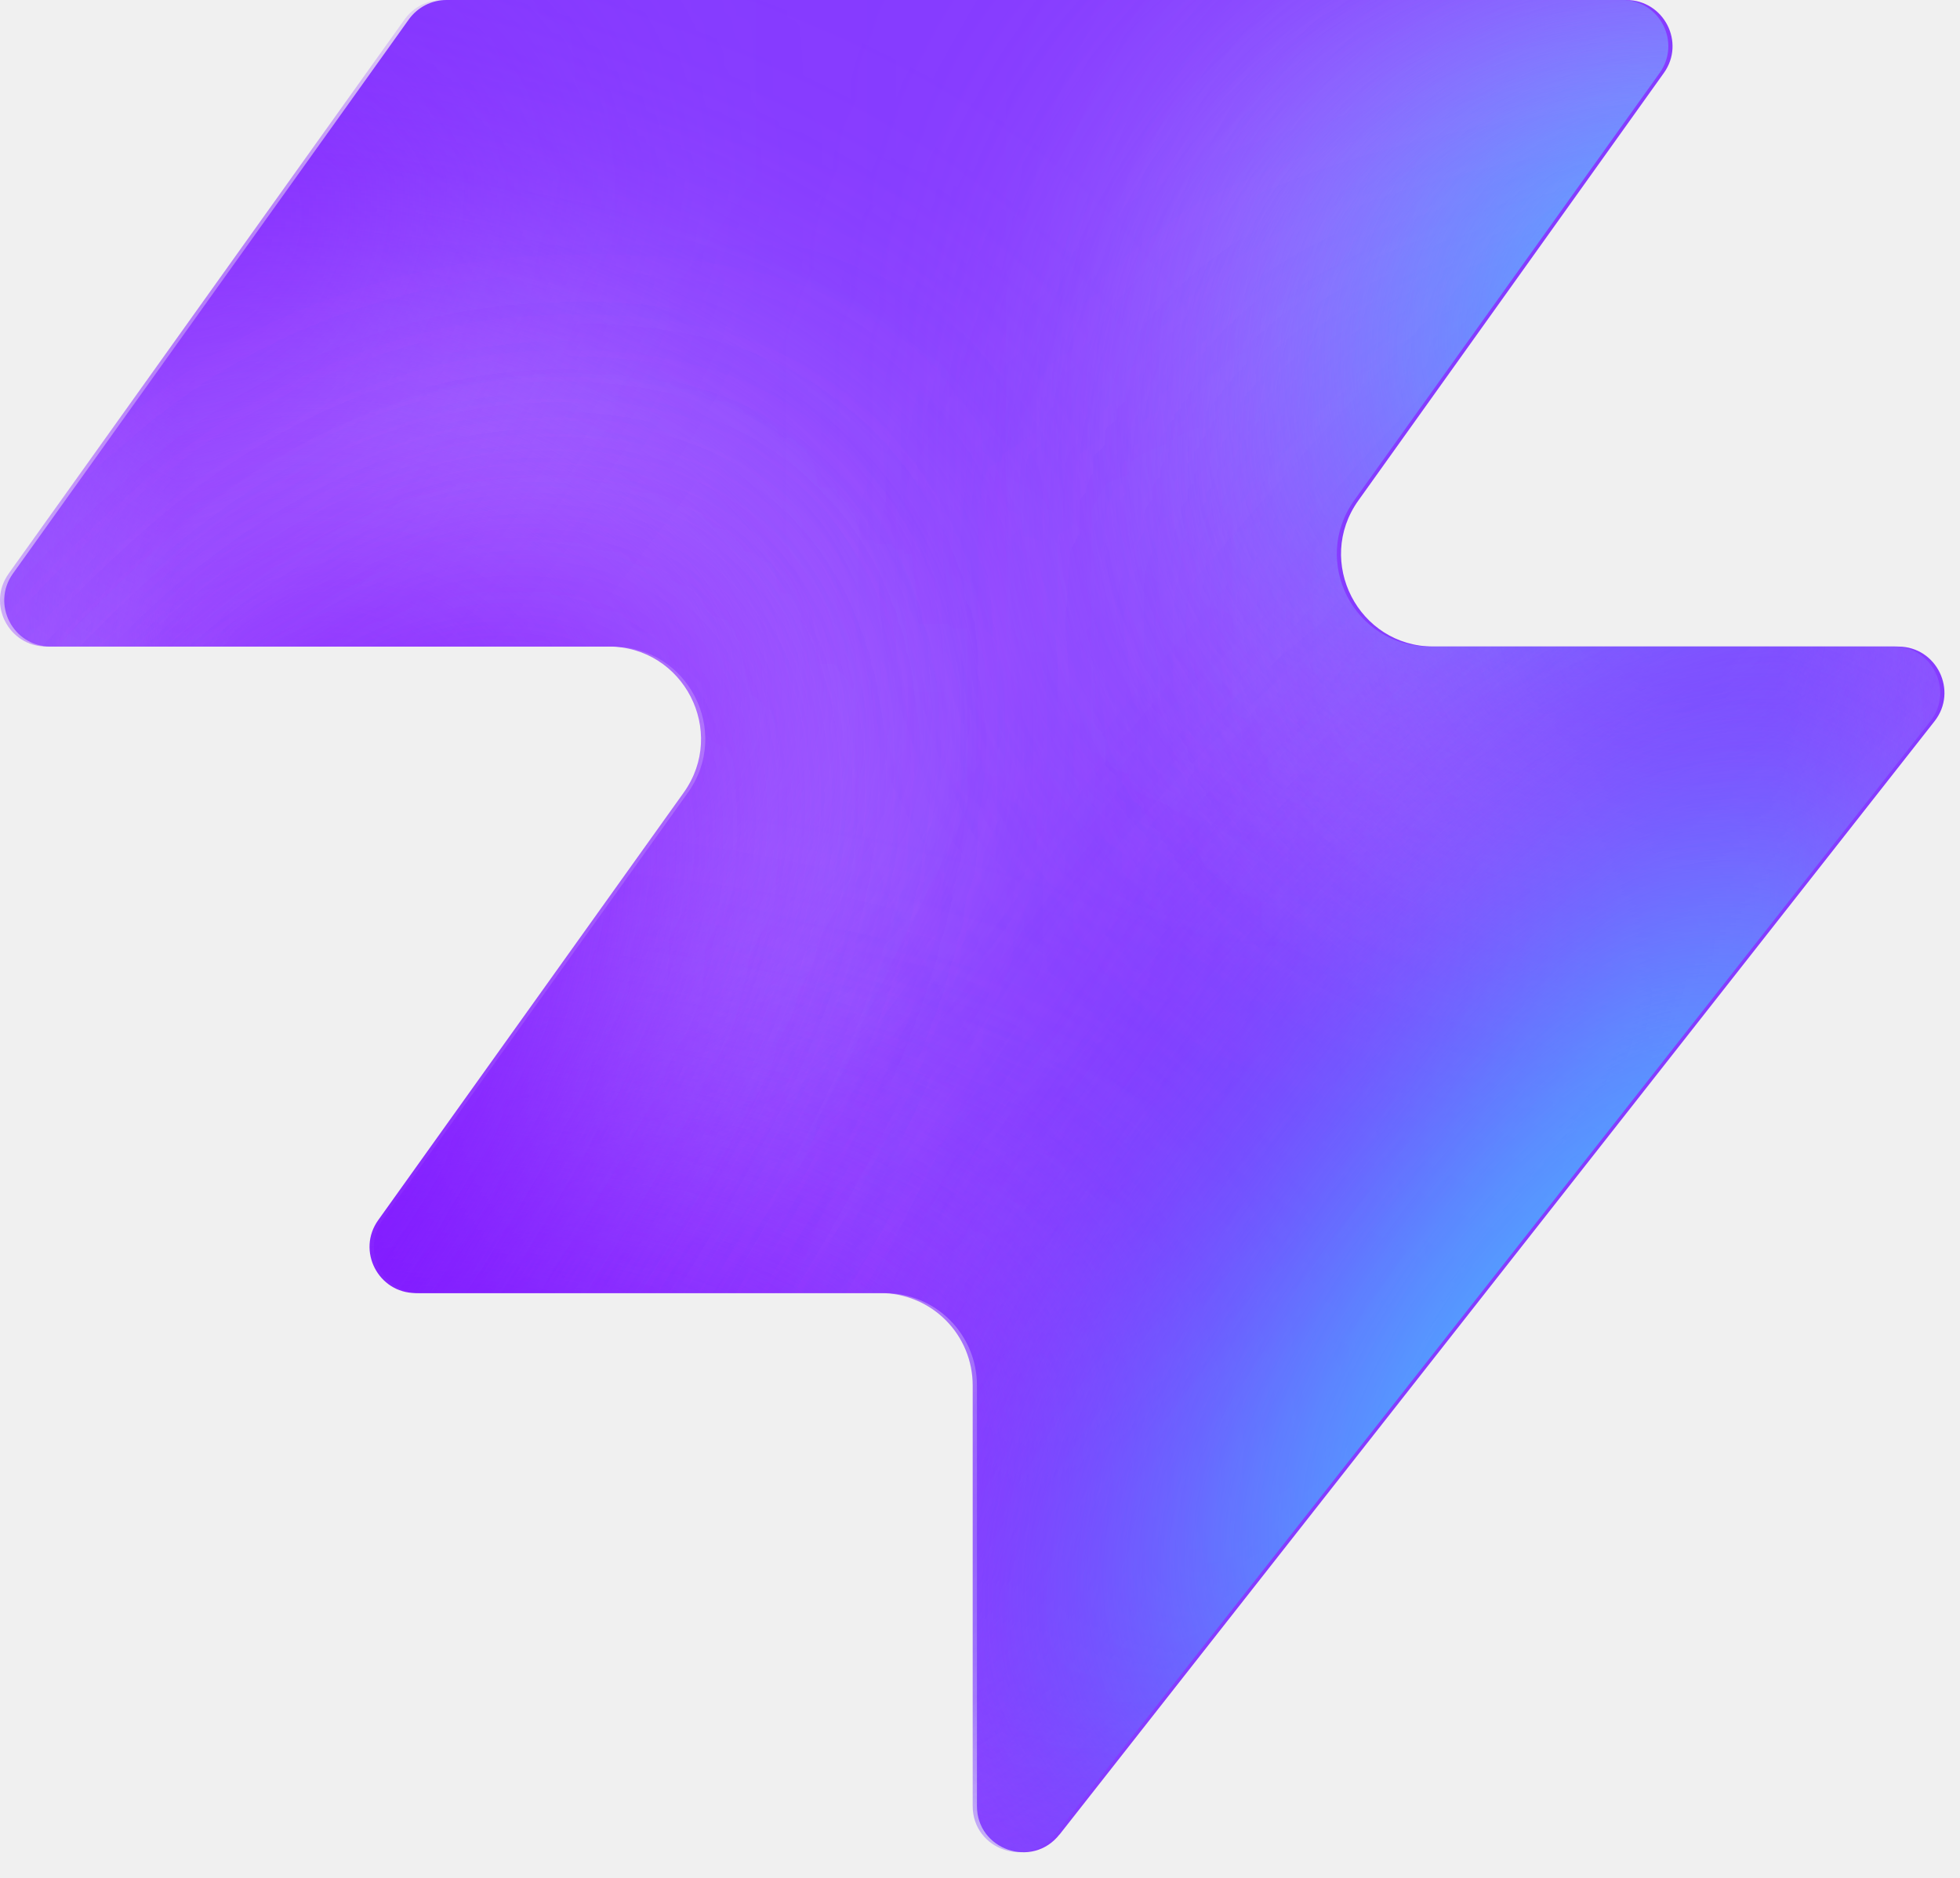
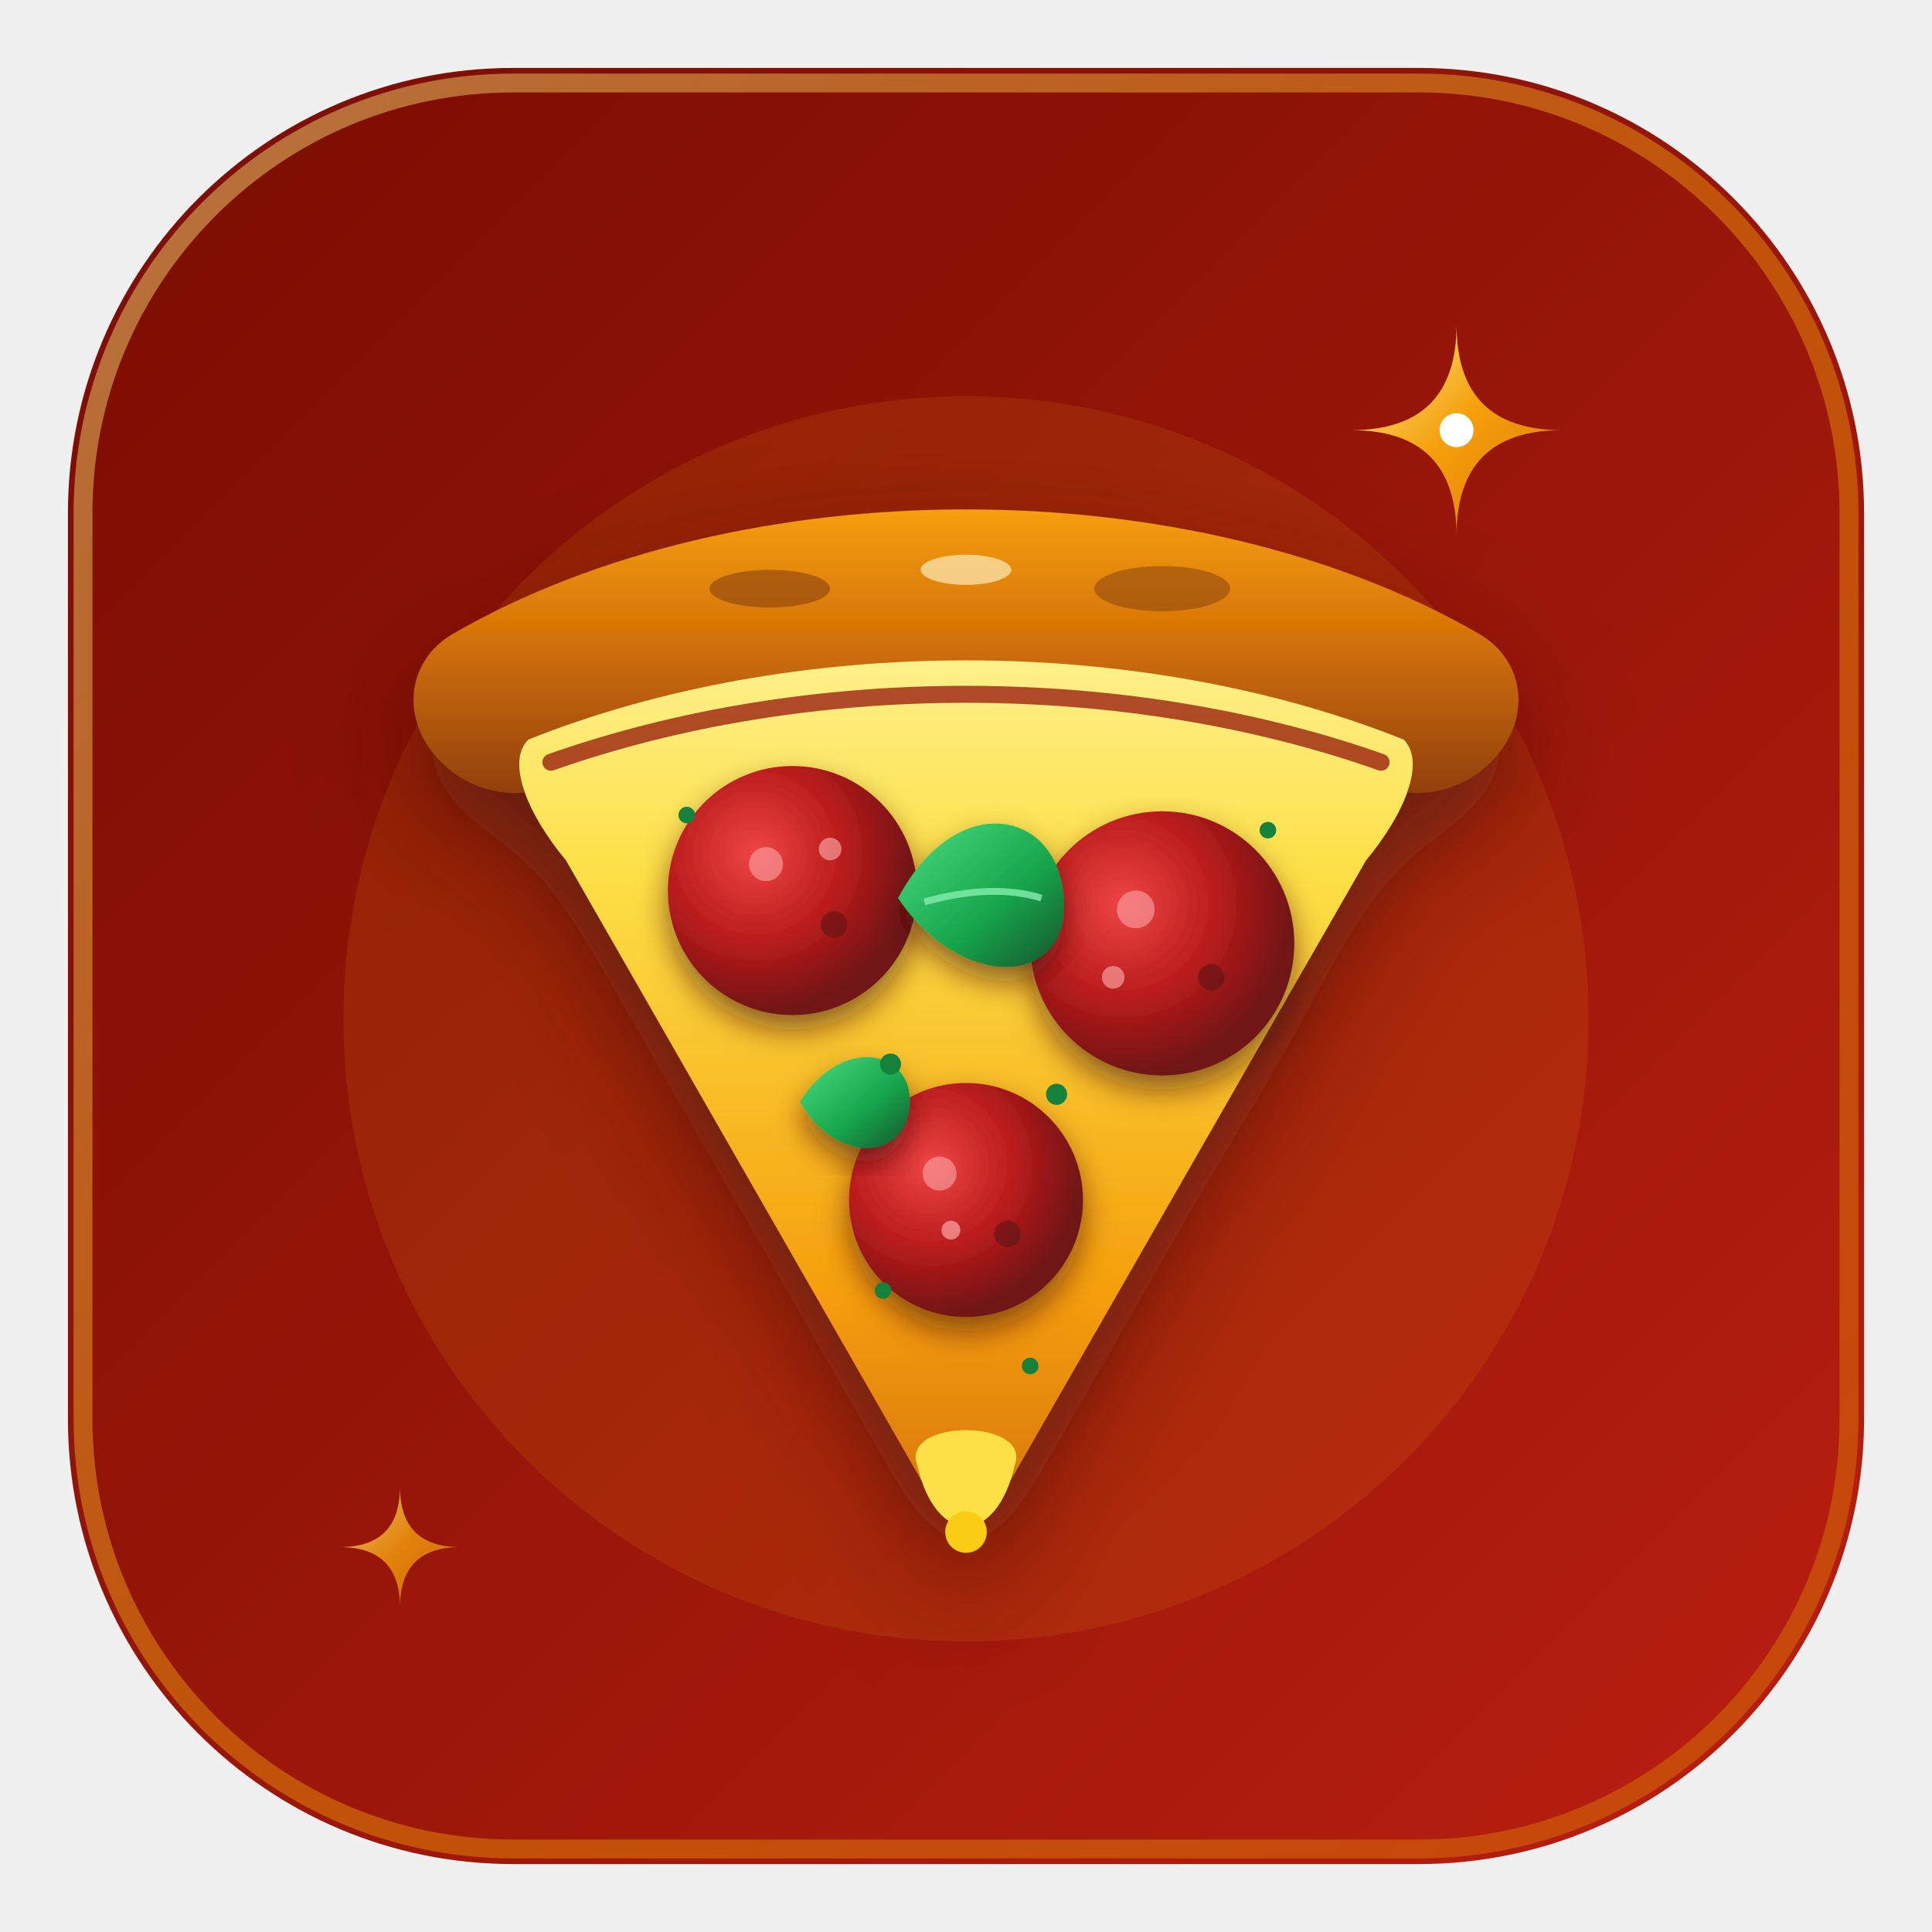
- <svg xmlns="http://www.w3.org/2000/svg" width="48" height="46" fill="none" viewBox="0 0 48 46">
-   <path fill="#863bff" d="M25.946 44.938c-.664.845-2.021.375-2.021-.698V33.937a2.26 2.26 0 0 0-2.262-2.262H10.287c-.92 0-1.456-1.04-.92-1.788l7.48-10.471c1.07-1.497 0-3.578-1.842-3.578H1.237c-.92 0-1.456-1.04-.92-1.788L10.013.474c.214-.297.556-.474.92-.474h28.894c.92 0 1.456 1.04.92 1.788l-7.48 10.471c-1.07 1.498 0 3.579 1.842 3.579h11.377c.943 0 1.473 1.088.89 1.83L25.947 44.94z" style="fill:#863bff;fill:color(display-p3 .525 .23 1);fill-opacity:1" />
-   <mask id="a" width="48" height="46" x="0" y="0" maskUnits="userSpaceOnUse" style="mask-type:alpha">
-     <path fill="#000" d="M25.842 44.938c-.664.844-2.021.375-2.021-.698V33.937a2.26 2.26 0 0 0-2.262-2.262H10.183c-.92 0-1.456-1.04-.92-1.788l7.48-10.471c1.07-1.498 0-3.579-1.842-3.579H1.133c-.92 0-1.456-1.04-.92-1.787L9.91.473c.214-.297.556-.474.92-.474h28.894c.92 0 1.456 1.04.92 1.788l-7.48 10.471c-1.07 1.498 0 3.578 1.842 3.578h11.377c.943 0 1.473 1.088.89 1.832L25.843 44.94z" style="fill:#000;fill-opacity:1" />
-   </mask>
-   <g mask="url(#a)">
-     <g filter="url(#b)">
-       <ellipse cx="5.508" cy="14.704" fill="#ede6ff" rx="5.508" ry="14.704" style="fill:#ede6ff;fill:color(display-p3 .927 .903 1);fill-opacity:1" transform="matrix(.00324 1 1 -.00324 -4.47 31.516)" />
-     </g>
-     <g filter="url(#c)">
-       <ellipse cx="10.399" cy="29.851" fill="#ede6ff" rx="10.399" ry="29.851" style="fill:#ede6ff;fill:color(display-p3 .927 .903 1);fill-opacity:1" transform="matrix(.00324 1 1 -.00324 -39.328 7.883)" />
-     </g>
-     <g filter="url(#d)">
-       <ellipse cx="5.508" cy="30.487" fill="#7e14ff" rx="5.508" ry="30.487" style="fill:#7e14ff;fill:color(display-p3 .492 .077 1);fill-opacity:1" transform="rotate(89.814 -25.913 -14.639)scale(1 -1)" />
-     </g>
-     <g filter="url(#e)">
-       <ellipse cx="5.508" cy="30.599" fill="#7e14ff" rx="5.508" ry="30.599" style="fill:#7e14ff;fill:color(display-p3 .492 .077 1);fill-opacity:1" transform="rotate(89.814 -32.644 -3.334)scale(1 -1)" />
-     </g>
-     <g filter="url(#f)">
-       <ellipse cx="5.508" cy="30.599" fill="#7e14ff" rx="5.508" ry="30.599" style="fill:#7e14ff;fill:color(display-p3 .492 .077 1);fill-opacity:1" transform="matrix(.00324 1 1 -.00324 -34.34 30.47)" />
-     </g>
-     <g filter="url(#g)">
-       <ellipse cx="14.072" cy="22.078" fill="#ede6ff" rx="14.072" ry="22.078" style="fill:#ede6ff;fill:color(display-p3 .927 .903 1);fill-opacity:1" transform="rotate(93.35 24.506 48.493)scale(-1 1)" />
-     </g>
-     <g filter="url(#h)">
-       <ellipse cx="3.47" cy="21.501" fill="#7e14ff" rx="3.47" ry="21.501" style="fill:#7e14ff;fill:color(display-p3 .492 .077 1);fill-opacity:1" transform="rotate(89.009 28.708 47.59)scale(-1 1)" />
-     </g>
-     <g filter="url(#i)">
-       <ellipse cx="3.47" cy="21.501" fill="#7e14ff" rx="3.47" ry="21.501" style="fill:#7e14ff;fill:color(display-p3 .492 .077 1);fill-opacity:1" transform="rotate(89.009 28.708 47.59)scale(-1 1)" />
-     </g>
-     <g filter="url(#j)">
-       <ellipse cx=".387" cy="8.972" fill="#7e14ff" rx="4.407" ry="29.108" style="fill:#7e14ff;fill:color(display-p3 .492 .077 1);fill-opacity:1" transform="rotate(39.51 .387 8.972)" />
-     </g>
-     <g filter="url(#k)">
-       <ellipse cx="47.523" cy="-6.092" fill="#7e14ff" rx="4.407" ry="29.108" style="fill:#7e14ff;fill:color(display-p3 .492 .077 1);fill-opacity:1" transform="rotate(37.892 47.523 -6.092)" />
-     </g>
-     <g filter="url(#l)">
-       <ellipse cx="41.412" cy="6.333" fill="#47bfff" rx="5.971" ry="9.665" style="fill:#47bfff;fill:color(display-p3 .28 .748 1);fill-opacity:1" transform="rotate(37.892 41.412 6.333)" />
-     </g>
-     <g filter="url(#m)">
-       <ellipse cx="-1.879" cy="38.332" fill="#7e14ff" rx="4.407" ry="29.108" style="fill:#7e14ff;fill:color(display-p3 .492 .077 1);fill-opacity:1" transform="rotate(37.892 -1.88 38.332)" />
-     </g>
-     <g filter="url(#n)">
-       <ellipse cx="-1.879" cy="38.332" fill="#7e14ff" rx="4.407" ry="29.108" style="fill:#7e14ff;fill:color(display-p3 .492 .077 1);fill-opacity:1" transform="rotate(37.892 -1.88 38.332)" />
-     </g>
-     <g filter="url(#o)">
-       <ellipse cx="35.651" cy="29.907" fill="#7e14ff" rx="4.407" ry="29.108" style="fill:#7e14ff;fill:color(display-p3 .492 .077 1);fill-opacity:1" transform="rotate(37.892 35.651 29.907)" />
-     </g>
-     <g filter="url(#p)">
-       <ellipse cx="38.418" cy="32.4" fill="#47bfff" rx="5.971" ry="15.297" style="fill:#47bfff;fill:color(display-p3 .28 .748 1);fill-opacity:1" transform="rotate(37.892 38.418 32.4)" />
-     </g>
-   </g>
+ <svg xmlns="http://www.w3.org/2000/svg" viewBox="0 0 512 512" width="100%" height="100%">
  <defs>
-     <filter id="b" width="60.045" height="41.654" x="-19.77" y="16.149" color-interpolation-filters="sRGB" filterUnits="userSpaceOnUse">
-       <feFlood flood-opacity="0" result="BackgroundImageFix" />
-       <feBlend in="SourceGraphic" in2="BackgroundImageFix" result="shape" />
-       <feGaussianBlur result="effect1_foregroundBlur_2002_17158" stdDeviation="7.659" />
+     <linearGradient id="pizzacraveBg" x1="0%" y1="0%" x2="100%" y2="100%">
+       <stop offset="0%" stop-color="#7A0C02" />
+       <stop offset="45%" stop-color="#941508" />
+       <stop offset="100%" stop-color="#BA1F10" />
+     </linearGradient>
+     <linearGradient id="pizzacraveGold" x1="0%" y1="0%" x2="100%" y2="100%">
+       <stop offset="0%" stop-color="#FEF08A" />
+       <stop offset="50%" stop-color="#F59E0B" />
+       <stop offset="100%" stop-color="#D97706" />
+     </linearGradient>
+     <linearGradient id="crustGrad" x1="0%" y1="0%" x2="0%" y2="100%">
+       <stop offset="0%" stop-color="#F59E0B" />
+       <stop offset="40%" stop-color="#D97706" />
+       <stop offset="100%" stop-color="#92400E" />
+     </linearGradient>
+     <linearGradient id="cheeseGrad" x1="0%" y1="0%" x2="0%" y2="100%">
+       <stop offset="0%" stop-color="#FEF08A" />
+       <stop offset="25%" stop-color="#FDE047" />
+       <stop offset="75%" stop-color="#F59E0B" />
+       <stop offset="100%" stop-color="#D97706" />
+     </linearGradient>
+     <radialGradient id="pepGrad" cx="35%" cy="35%" r="65%">
+       <stop offset="0%" stop-color="#EF4444" />
+       <stop offset="55%" stop-color="#B91C1C" />
+       <stop offset="100%" stop-color="#6F1212" />
+     </radialGradient>
+     <linearGradient id="basilGrad" x1="0%" y1="0%" x2="100%" y2="100%">
+       <stop offset="0%" stop-color="#4ADE80" />
+       <stop offset="60%" stop-color="#16A34A" />
+       <stop offset="100%" stop-color="#14532D" />
+     </linearGradient>
+     <filter id="tileShadow" x="-10%" y="-10%" width="130%" height="130%">
+       <feDropShadow dx="0" dy="16" stdDeviation="20" flood-color="#000000" flood-opacity="0.35" />
    </filter>
-     <filter id="c" width="90.34" height="51.437" x="-54.613" y="-7.533" color-interpolation-filters="sRGB" filterUnits="userSpaceOnUse">
-       <feFlood flood-opacity="0" result="BackgroundImageFix" />
-       <feBlend in="SourceGraphic" in2="BackgroundImageFix" result="shape" />
-       <feGaussianBlur result="effect1_foregroundBlur_2002_17158" stdDeviation="7.659" />
+     <filter id="sliceDepth" x="-20%" y="-20%" width="150%" height="150%">
+       <feDropShadow dx="0" dy="12" stdDeviation="14" flood-color="#351B17" flood-opacity="0.55" />
    </filter>
-     <filter id="d" width="79.355" height="29.4" x="-49.64" y="2.03" color-interpolation-filters="sRGB" filterUnits="userSpaceOnUse">
-       <feFlood flood-opacity="0" result="BackgroundImageFix" />
-       <feBlend in="SourceGraphic" in2="BackgroundImageFix" result="shape" />
-       <feGaussianBlur result="effect1_foregroundBlur_2002_17158" stdDeviation="4.596" />
-     </filter>
-     <filter id="e" width="79.579" height="29.4" x="-45.045" y="20.029" color-interpolation-filters="sRGB" filterUnits="userSpaceOnUse">
-       <feFlood flood-opacity="0" result="BackgroundImageFix" />
-       <feBlend in="SourceGraphic" in2="BackgroundImageFix" result="shape" />
-       <feGaussianBlur result="effect1_foregroundBlur_2002_17158" stdDeviation="4.596" />
-     </filter>
-     <filter id="f" width="79.579" height="29.4" x="-43.513" y="21.178" color-interpolation-filters="sRGB" filterUnits="userSpaceOnUse">
-       <feFlood flood-opacity="0" result="BackgroundImageFix" />
-       <feBlend in="SourceGraphic" in2="BackgroundImageFix" result="shape" />
-       <feGaussianBlur result="effect1_foregroundBlur_2002_17158" stdDeviation="4.596" />
-     </filter>
-     <filter id="g" width="74.749" height="58.852" x="15.756" y="-17.901" color-interpolation-filters="sRGB" filterUnits="userSpaceOnUse">
-       <feFlood flood-opacity="0" result="BackgroundImageFix" />
-       <feBlend in="SourceGraphic" in2="BackgroundImageFix" result="shape" />
-       <feGaussianBlur result="effect1_foregroundBlur_2002_17158" stdDeviation="7.659" />
-     </filter>
-     <filter id="h" width="61.377" height="25.362" x="23.548" y="2.284" color-interpolation-filters="sRGB" filterUnits="userSpaceOnUse">
-       <feFlood flood-opacity="0" result="BackgroundImageFix" />
-       <feBlend in="SourceGraphic" in2="BackgroundImageFix" result="shape" />
-       <feGaussianBlur result="effect1_foregroundBlur_2002_17158" stdDeviation="4.596" />
-     </filter>
-     <filter id="i" width="61.377" height="25.362" x="23.548" y="2.284" color-interpolation-filters="sRGB" filterUnits="userSpaceOnUse">
-       <feFlood flood-opacity="0" result="BackgroundImageFix" />
-       <feBlend in="SourceGraphic" in2="BackgroundImageFix" result="shape" />
-       <feGaussianBlur result="effect1_foregroundBlur_2002_17158" stdDeviation="4.596" />
-     </filter>
-     <filter id="j" width="56.045" height="63.649" x="-27.636" y="-22.853" color-interpolation-filters="sRGB" filterUnits="userSpaceOnUse">
-       <feFlood flood-opacity="0" result="BackgroundImageFix" />
-       <feBlend in="SourceGraphic" in2="BackgroundImageFix" result="shape" />
-       <feGaussianBlur result="effect1_foregroundBlur_2002_17158" stdDeviation="4.596" />
-     </filter>
-     <filter id="k" width="54.814" height="64.646" x="20.116" y="-38.415" color-interpolation-filters="sRGB" filterUnits="userSpaceOnUse">
-       <feFlood flood-opacity="0" result="BackgroundImageFix" />
-       <feBlend in="SourceGraphic" in2="BackgroundImageFix" result="shape" />
-       <feGaussianBlur result="effect1_foregroundBlur_2002_17158" stdDeviation="4.596" />
-     </filter>
-     <filter id="l" width="33.541" height="35.313" x="24.641" y="-11.323" color-interpolation-filters="sRGB" filterUnits="userSpaceOnUse">
-       <feFlood flood-opacity="0" result="BackgroundImageFix" />
-       <feBlend in="SourceGraphic" in2="BackgroundImageFix" result="shape" />
-       <feGaussianBlur result="effect1_foregroundBlur_2002_17158" stdDeviation="4.596" />
-     </filter>
-     <filter id="m" width="54.814" height="64.646" x="-29.286" y="6.009" color-interpolation-filters="sRGB" filterUnits="userSpaceOnUse">
-       <feFlood flood-opacity="0" result="BackgroundImageFix" />
-       <feBlend in="SourceGraphic" in2="BackgroundImageFix" result="shape" />
-       <feGaussianBlur result="effect1_foregroundBlur_2002_17158" stdDeviation="4.596" />
-     </filter>
-     <filter id="n" width="54.814" height="64.646" x="-29.286" y="6.009" color-interpolation-filters="sRGB" filterUnits="userSpaceOnUse">
-       <feFlood flood-opacity="0" result="BackgroundImageFix" />
-       <feBlend in="SourceGraphic" in2="BackgroundImageFix" result="shape" />
-       <feGaussianBlur result="effect1_foregroundBlur_2002_17158" stdDeviation="4.596" />
-     </filter>
-     <filter id="o" width="54.814" height="64.646" x="8.244" y="-2.416" color-interpolation-filters="sRGB" filterUnits="userSpaceOnUse">
-       <feFlood flood-opacity="0" result="BackgroundImageFix" />
-       <feBlend in="SourceGraphic" in2="BackgroundImageFix" result="shape" />
-       <feGaussianBlur result="effect1_foregroundBlur_2002_17158" stdDeviation="4.596" />
-     </filter>
-     <filter id="p" width="39.409" height="43.623" x="18.713" y="10.588" color-interpolation-filters="sRGB" filterUnits="userSpaceOnUse">
-       <feFlood flood-opacity="0" result="BackgroundImageFix" />
-       <feBlend in="SourceGraphic" in2="BackgroundImageFix" result="shape" />
-       <feGaussianBlur result="effect1_foregroundBlur_2002_17158" stdDeviation="4.596" />
+     <filter id="pepDepth" x="-30%" y="-30%" width="160%" height="160%">
+       <feDropShadow dx="0" dy="4" stdDeviation="4" flood-color="#450A0A" flood-opacity="0.6" />
    </filter>
  </defs>
+   <rect x="18" y="18" width="476" height="476" rx="118" fill="url(#pizzacraveBg)" />
+   <rect x="22" y="22" width="468" height="468" rx="114" fill="none" stroke="url(#pizzacraveGold)" stroke-width="5" stroke-opacity="0.45" />
+   <circle cx="256" cy="270" r="165" fill="#F59E0B" opacity="0.12" />
+   <g filter="url(#sliceDepth)">
+     <path d="M120 168 C 196 124, 316 124, 392 168 C 404 175, 406 190, 396 201 C 387 211, 372 213, 362 206 C 302 174, 210 174, 150 206 C 140 213, 125 211, 116 201 C 106 190, 108 175, 120 168 Z" fill="url(#crustGrad)" />
+     <ellipse cx="204" cy="156" rx="16" ry="5" fill="#78350F" opacity="0.5" />
+     <ellipse cx="308" cy="156" rx="18" ry="6" fill="#78350F" opacity="0.45" />
+     <ellipse cx="256" cy="151" rx="12" ry="4" fill="#FEF3C7" opacity="0.65" />
+     <path d="M140 196 C 210 168, 302 168, 372 196 C 378 202, 372 216, 362 228 L 268 392 C 262 402, 250 402, 244 392 L 150 228 C 140 216, 134 202, 140 196 Z" fill="url(#cheeseGrad)" />
+     <path d="M243 388 C 248 410, 264 410, 269 388 C 273 376, 239 376, 243 388 Z" fill="#FDE047" />
+     <circle cx="256" cy="406" r="5.5" fill="#FACC15" />
+     <path d="M146 202 C 214 178, 298 178, 366 202" stroke="#941508" stroke-width="4.5" stroke-linecap="round" fill="none" opacity="0.75" />
+     <g filter="url(#pepDepth)">
+       <circle cx="210" cy="236" r="33" fill="url(#pepGrad)" />
+       <circle cx="203" cy="229" r="4.5" fill="#FCA5A5" opacity="0.6" />
+       <circle cx="221" cy="245" r="3.5" fill="#450A0A" opacity="0.45" />
+       <circle cx="220" cy="225" r="3" fill="#FCA5A5" opacity="0.65" />
+     </g>
+     <g filter="url(#pepDepth)">
+       <circle cx="308" cy="250" r="35" fill="url(#pepGrad)" />
+       <circle cx="301" cy="241" r="5" fill="#FCA5A5" opacity="0.6" />
+       <circle cx="321" cy="259" r="3.5" fill="#450A0A" opacity="0.45" />
+       <circle cx="295" cy="259" r="3" fill="#FCA5A5" opacity="0.65" />
+     </g>
+     <g filter="url(#pepDepth)">
+       <circle cx="256" cy="318" r="31" fill="url(#pepGrad)" />
+       <circle cx="249" cy="311" r="4.5" fill="#FCA5A5" opacity="0.6" />
+       <circle cx="267" cy="327" r="3.5" fill="#450A0A" opacity="0.45" />
+       <circle cx="252" cy="326" r="2.5" fill="#FCA5A5" opacity="0.7" />
+     </g>
+     <path d="M238 238 C 254 208, 282 215, 282 240 C 282 262, 254 262, 238 238 Z" fill="url(#basilGrad)" filter="url(#pepDepth)" />
+     <path d="M245 239 Q 263 234 276 238" stroke="#86EFAC" stroke-width="1.8" fill="none" opacity="0.8" />
+     <path d="M212 292 C 223 274, 243 278, 241 294 C 239 308, 221 308, 212 292 Z" fill="url(#basilGrad)" filter="url(#pepDepth)" />
+     <circle cx="236" cy="282" r="2.8" fill="#15803D" />
+     <circle cx="280" cy="290" r="2.8" fill="#15803D" />
+     <circle cx="182" cy="216" r="2.2" fill="#15803D" />
+     <circle cx="336" cy="220" r="2.2" fill="#15803D" />
+     <circle cx="273" cy="362" r="2.2" fill="#15803D" />
+     <circle cx="234" cy="342" r="2.2" fill="#15803D" />
+   </g>
+   <path d="M386 86 Q 386 114 414 114 Q 386 114 386 142 Q 386 114 358 114 Q 386 114 386 86 Z" fill="url(#pizzacraveGold)" />
+   <circle cx="386" cy="114" r="4.5" fill="#FFFFFF" />
+   <path d="M106 394 Q 106 410 122 410 Q 106 410 106 426 Q 106 410 90 410 Q 106 410 106 394 Z" fill="url(#pizzacraveGold)" opacity="0.8" />
</svg>
